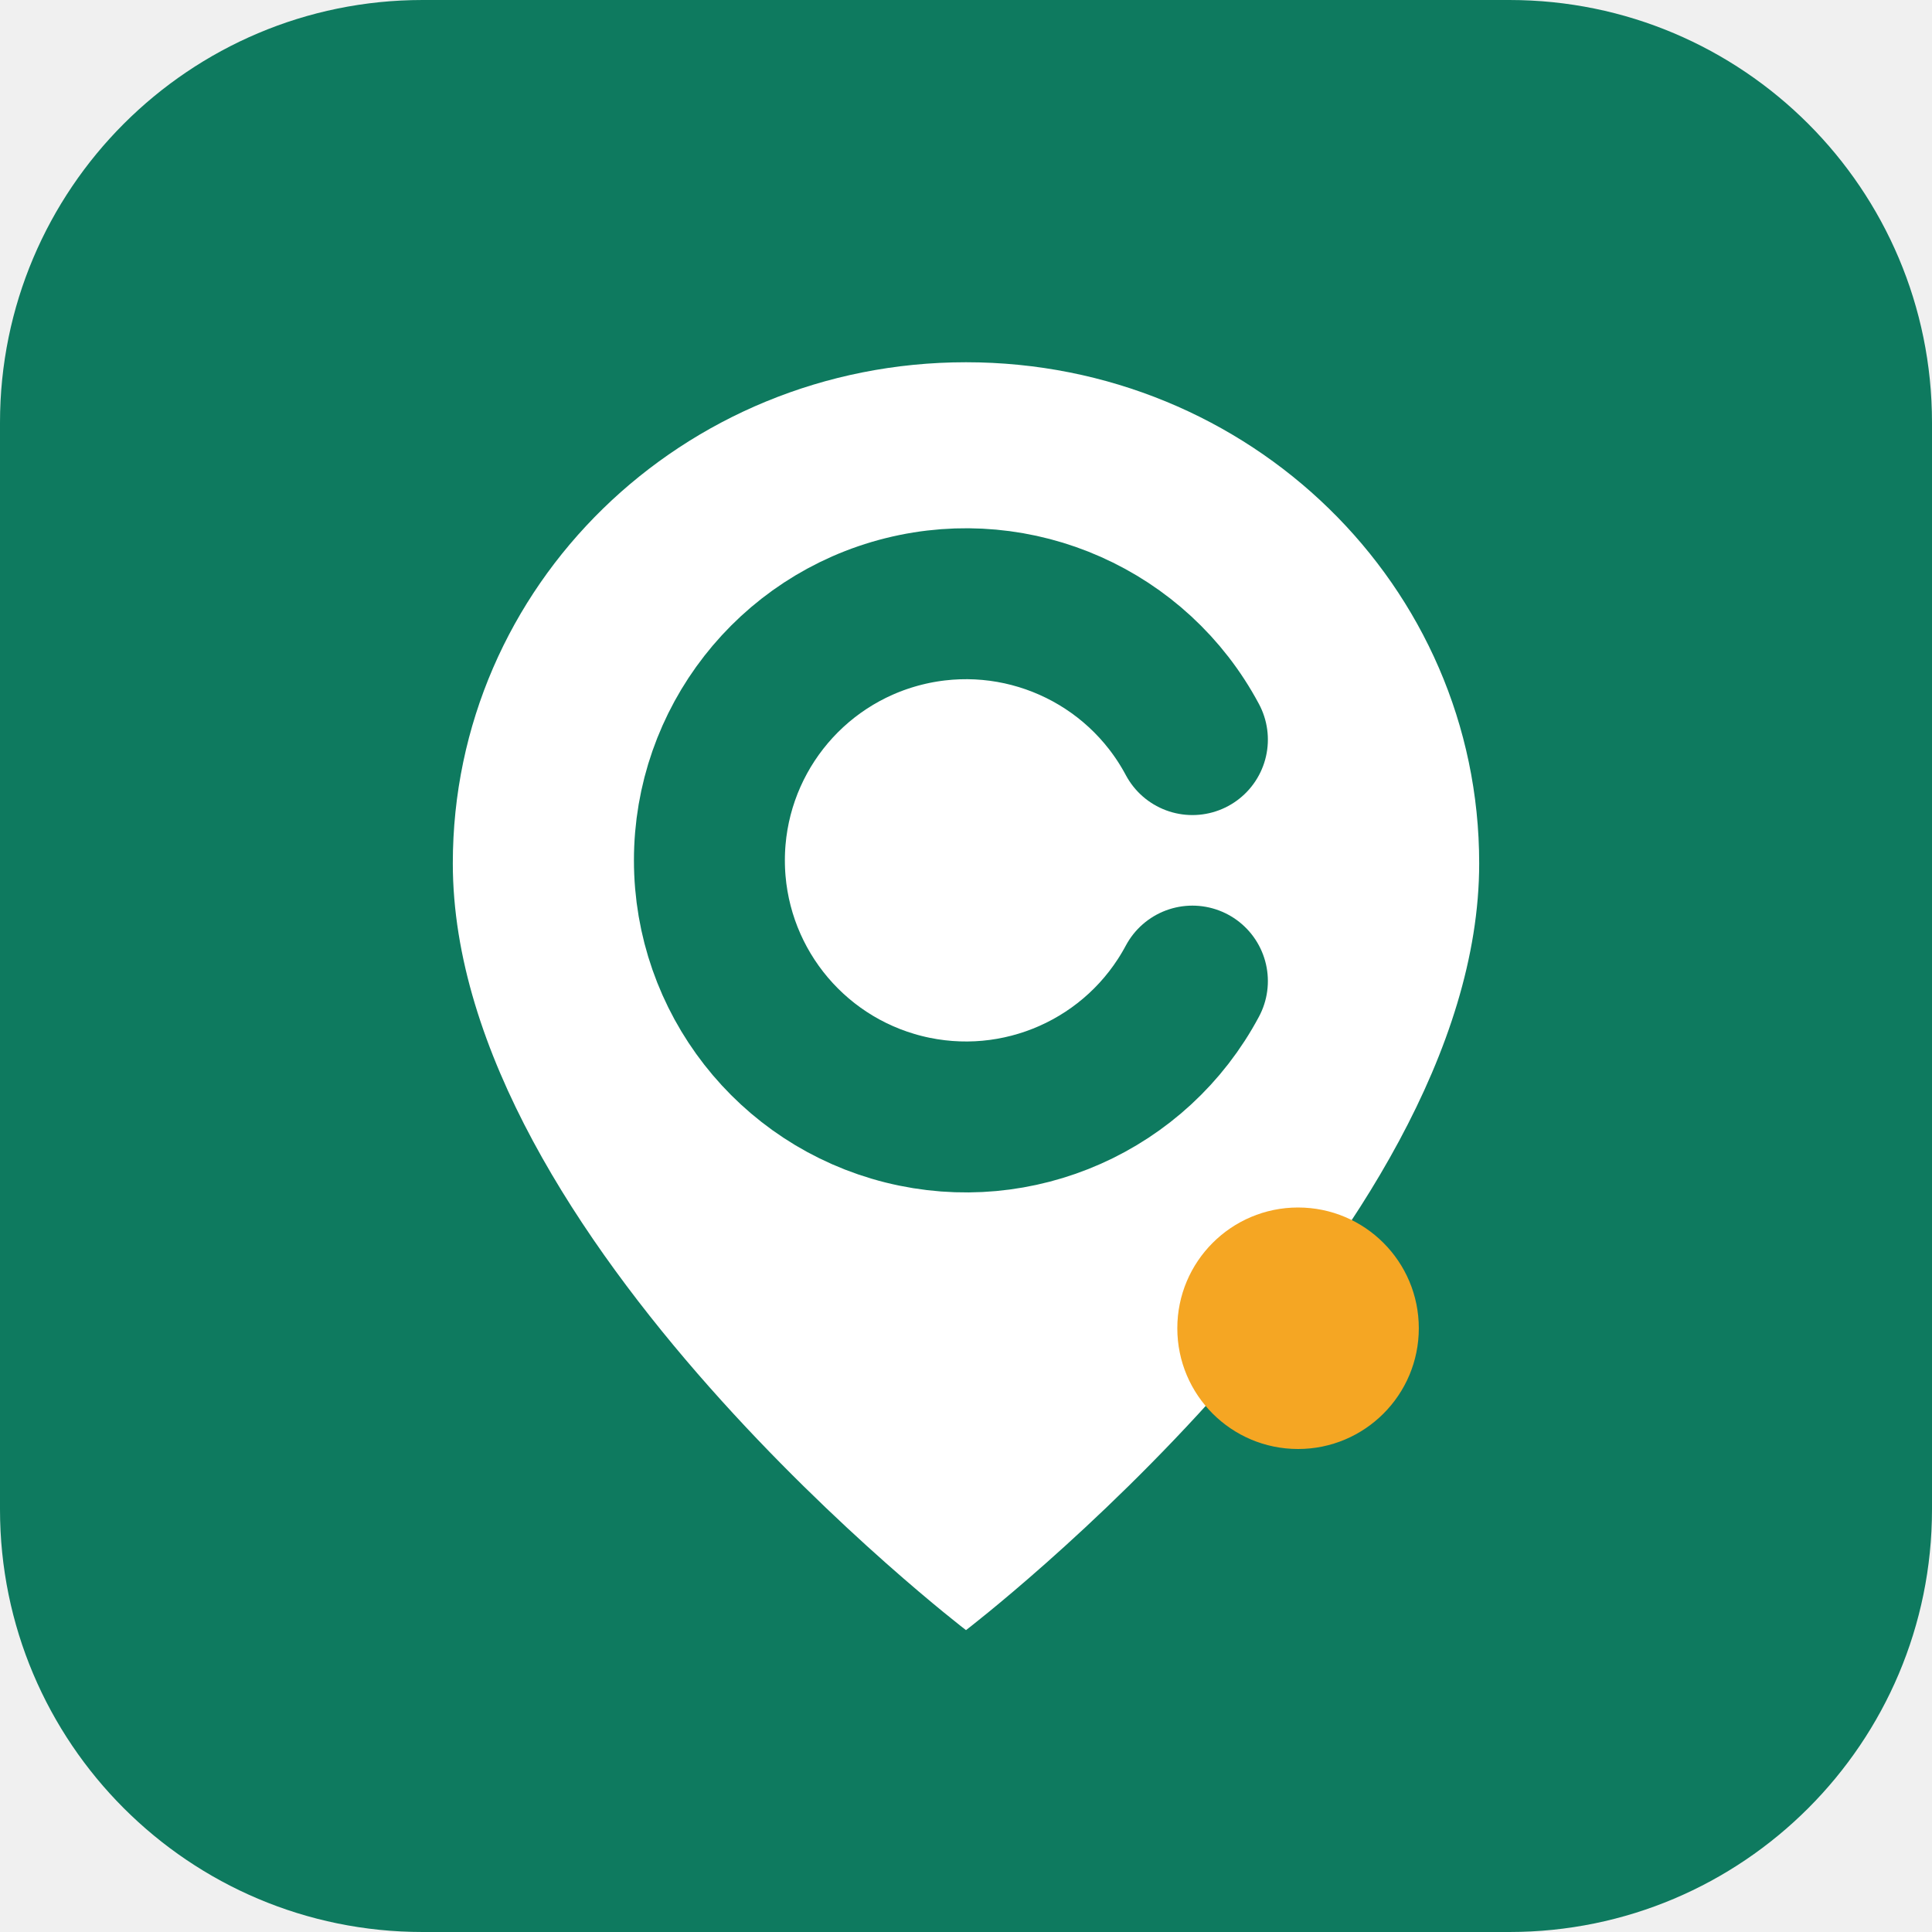
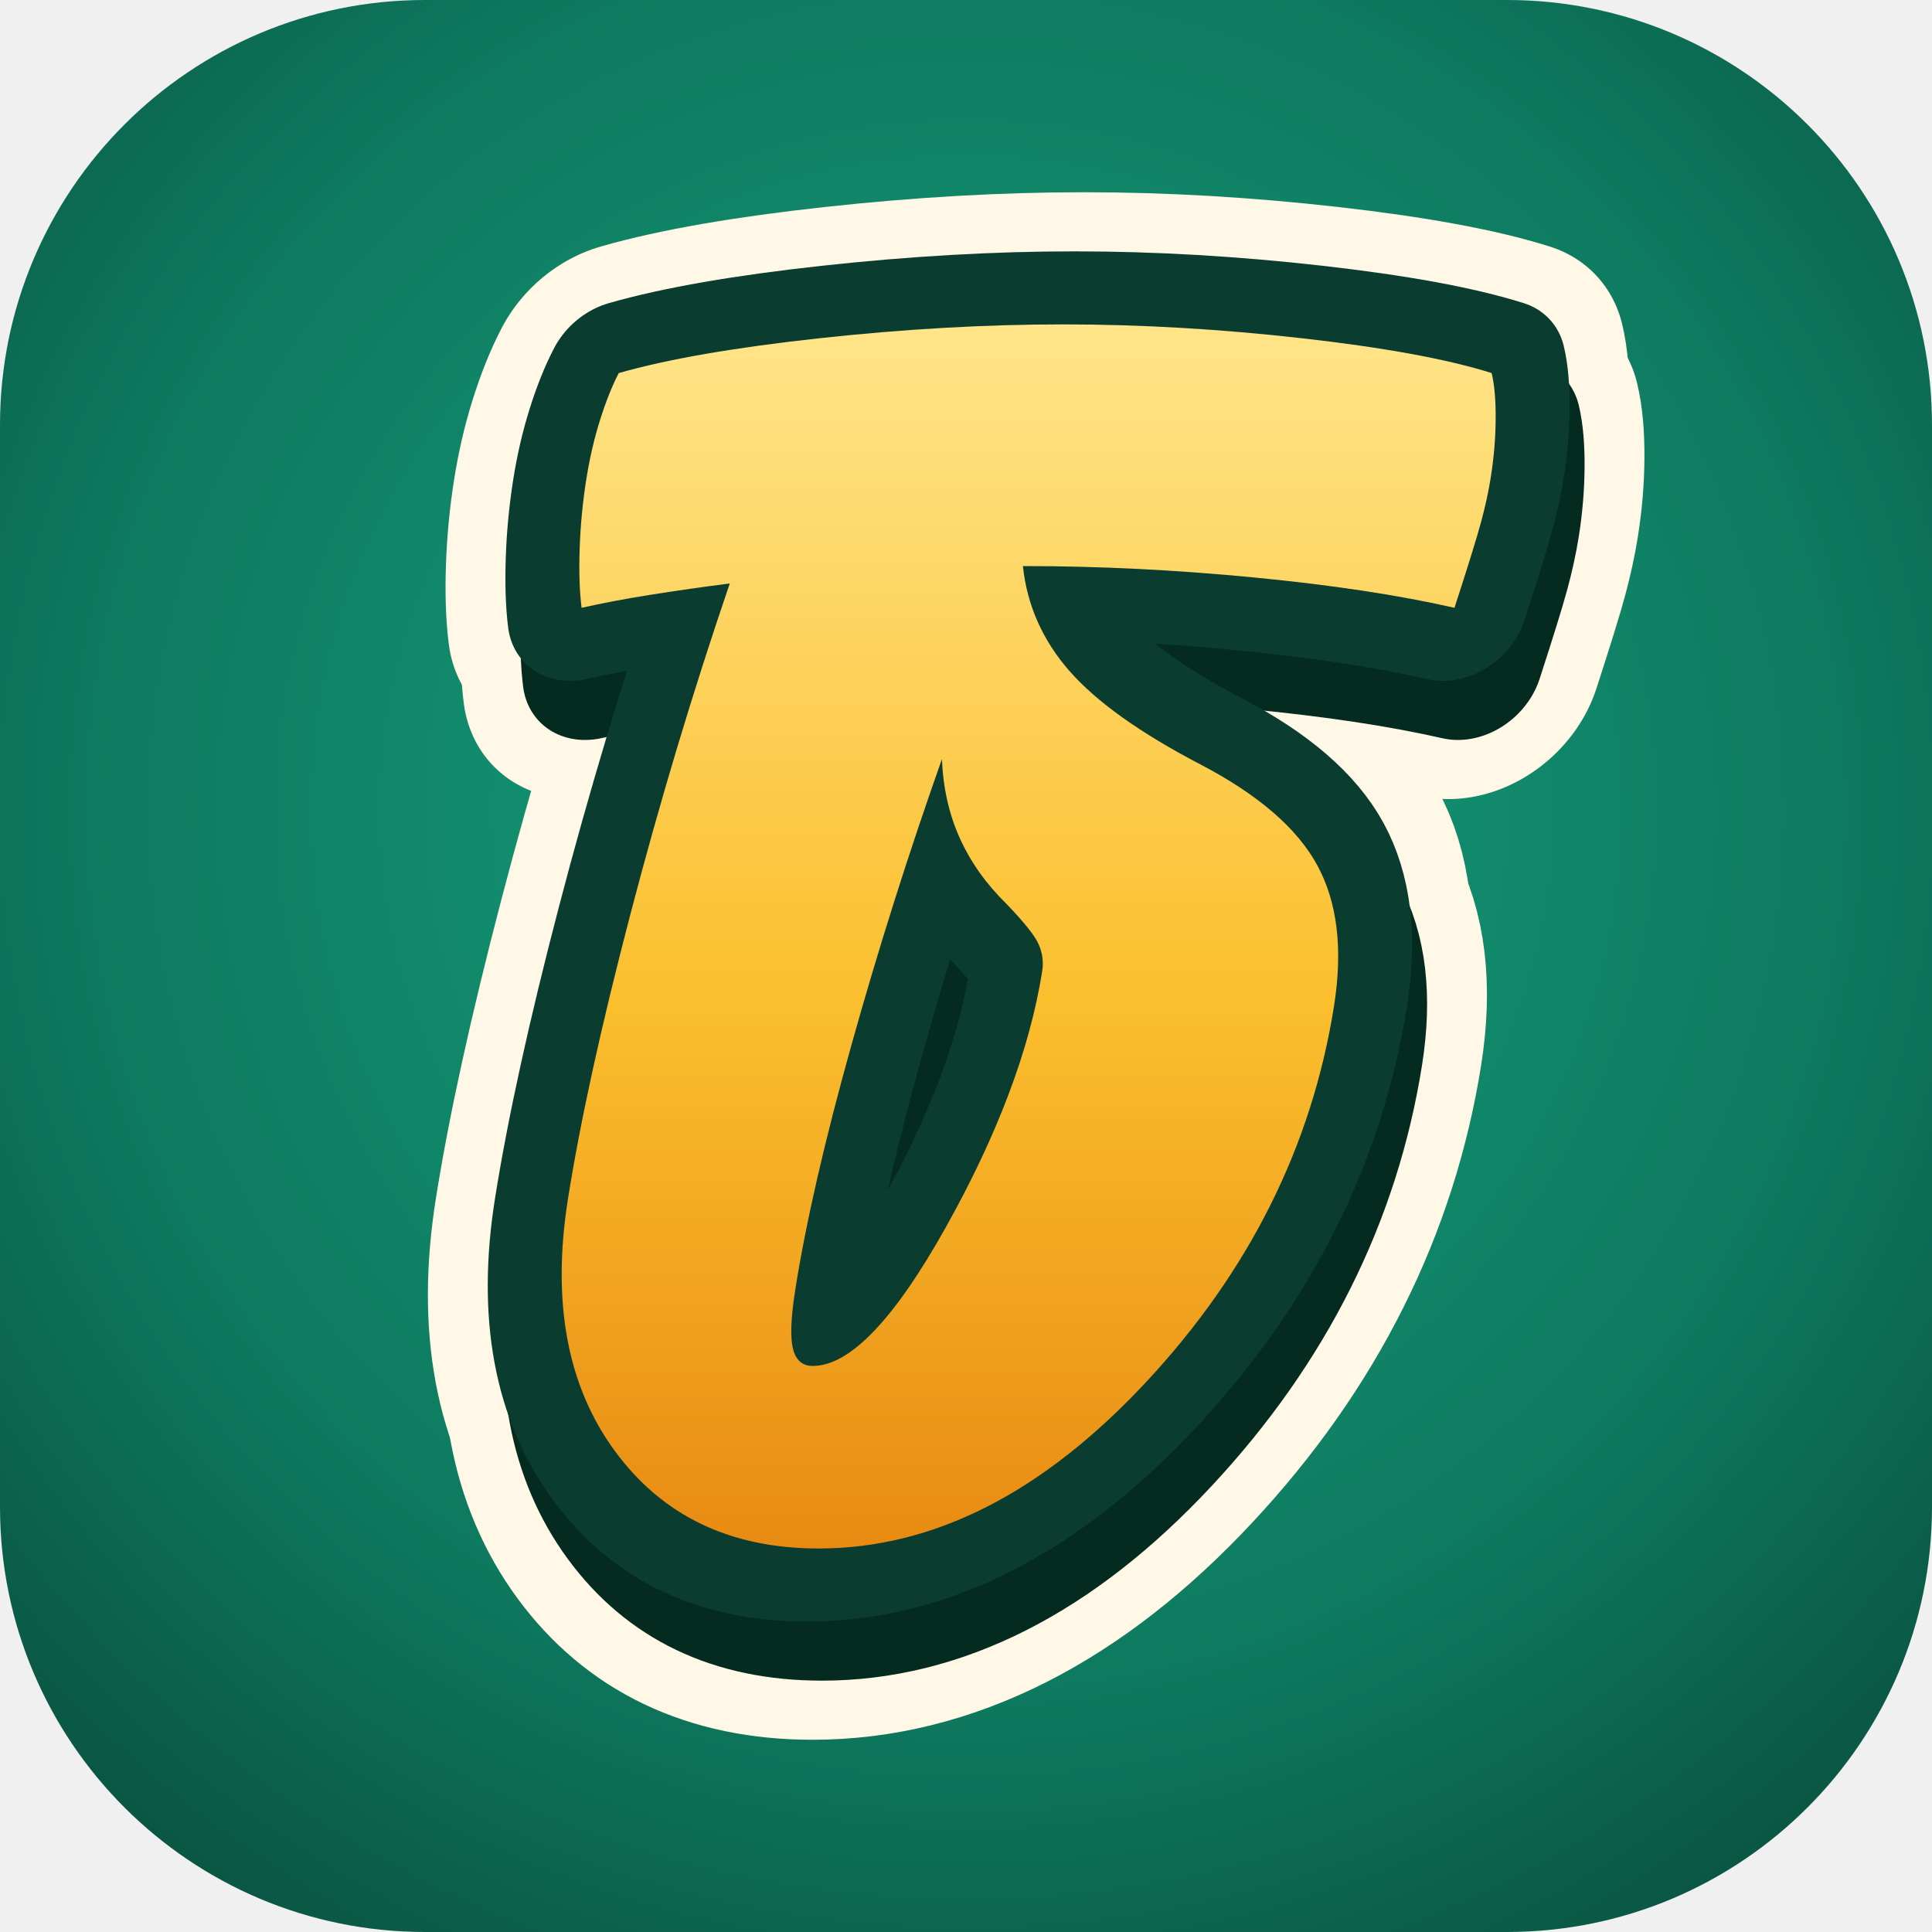
- <svg xmlns="http://www.w3.org/2000/svg" viewBox="0 0 64 64">
-   <rect width="64" height="64" rx="14" fill="#0E7A5F" />
-   <path d="M32 12c-9.4 0-17 7.4-17 16.6C15 41 32 54 32 54s17-13 17-25.4C49 19.4 41.4 12 32 12Z" fill="#fff" />
-   <path d="M39.5 24.5a8.5 8.5 0 1 0 0 8" fill="none" stroke="#0E7A5F" stroke-width="5" stroke-linecap="round" />
-   <circle cx="43" cy="44" r="4" fill="#F5A623" />
+ <svg xmlns="http://www.w3.org/2000/svg" viewBox="0 0 1000 1000">
+   <defs>
+     <radialGradient id="f-bg" cx=".5" cy=".42" r=".75">
+       <stop offset="0" stop-color="#15A07B" />
+       <stop offset=".6" stop-color="#0E7A5F" />
+       <stop offset="1" stop-color="#084A3A" />
+     </radialGradient>
+     <clipPath id="f-tile">
+       <rect width="1000" height="1000" rx="220" />
+     </clipPath>
+   </defs>
+   <g clip-path="url(#f-tile)">
+     <rect width="1000" height="1000" fill="url(#f-bg)" />
+   </g>
+   <g transform="translate(500 500) scale(0.9) translate(-300.9 298.0) skewX(-9)">
+     <defs>
+       <linearGradient id="f-gold" x1="0" y1="0" x2="0" y2="1">
+         <stop offset="0" stop-color="#FFE58A" />
+         <stop offset=".55" stop-color="#FBBF2E" />
+         <stop offset="1" stop-color="#E88A12" />
+       </linearGradient>
+       <linearGradient id="f-gloss" x1="0" y1="0" x2="0" y2="1">
+         <stop offset="0" stop-color="#fff" stop-opacity=".55" />
+         <stop offset=".45" stop-color="#fff" stop-opacity="0" />
+       </linearGradient>
+       <g id="f-shape">
+         <path d="M370 -414Q424 -388 446.5 -356.0Q469 -324 469 -275Q469 -154 395.0 -58.5Q321 37 222 37Q146 37 96.0 -19.0Q46 -75 46 -164Q46 -231 56.0 -328.0Q66 -425 83 -518Q60 -515 38.5 -511.5Q17 -508 0 -504Q-4 -518 -6.5 -538.0Q-9 -558 -9 -578Q-9 -596 -6.5 -612.0Q-4 -628 0 -639Q40 -651 112.0 -659.0Q184 -667 251 -667Q318 -667 390.0 -659.0Q462 -651 502 -639Q506 -629 508.5 -612.5Q511 -596 511 -579Q511 -567 509.5 -553.5Q508 -540 502 -504Q452 -515 383.5 -521.5Q315 -528 251 -528H250Q259 -494 286.5 -467.5Q314 -441 370 -414ZM185 -112Q185 -88 189.0 -78.0Q193 -68 202 -68Q234 -68 266.0 -148.0Q298 -228 298 -295Q298 -303 293.5 -310.5Q289 -318 271 -334Q251 -351 238.5 -371.5Q226 -392 221 -417Q205 -335 195.0 -252.5Q185 -170 185 -112Z" />
+       </g>
+       <clipPath id="f-clip">
+         <use href="#f-shape" />
+       </clipPath>
+     </defs>
+     <g stroke-linejoin="round" stroke-linecap="round">
+       <use href="#f-shape" fill="#FFF8E7" stroke="#FFF8E7" stroke-width="152" />
+       <use href="#f-shape" transform="translate(14 34)" fill="#FFF8E7" stroke="#FFF8E7" stroke-width="152" />
+       <use href="#f-shape" transform="translate(14 34)" fill="#052A20" stroke="#052A20" stroke-width="84" />
+       <use href="#f-shape" fill="#0A3D30" stroke="#0A3D30" stroke-width="84" />
+       <use href="#f-shape" fill="url(#f-gold)" />
+     </g>
+   </g>
</svg>
